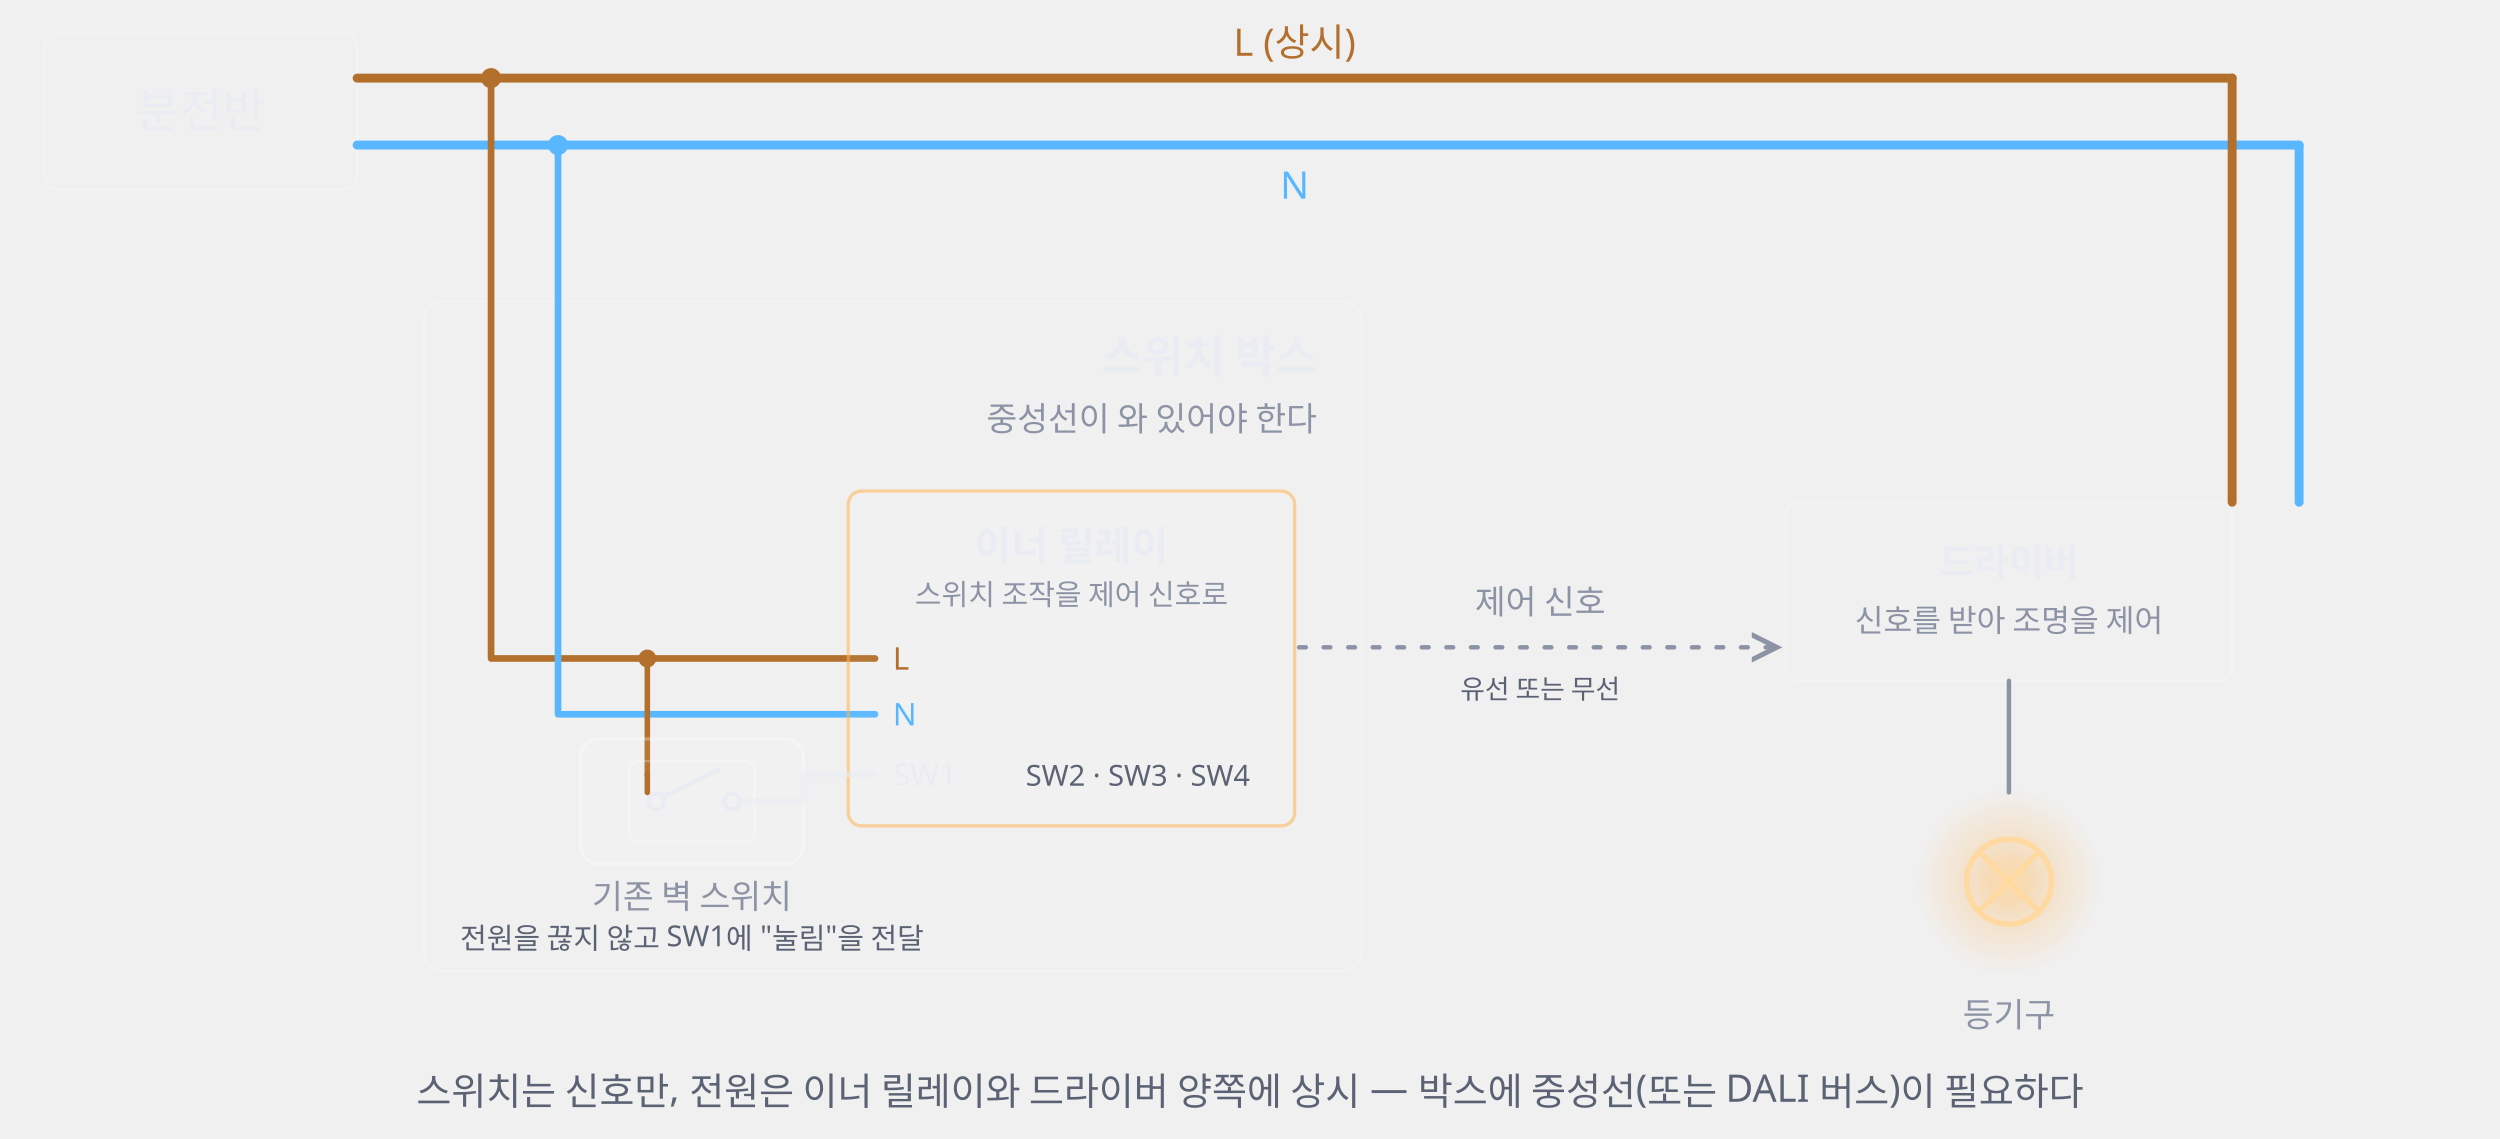
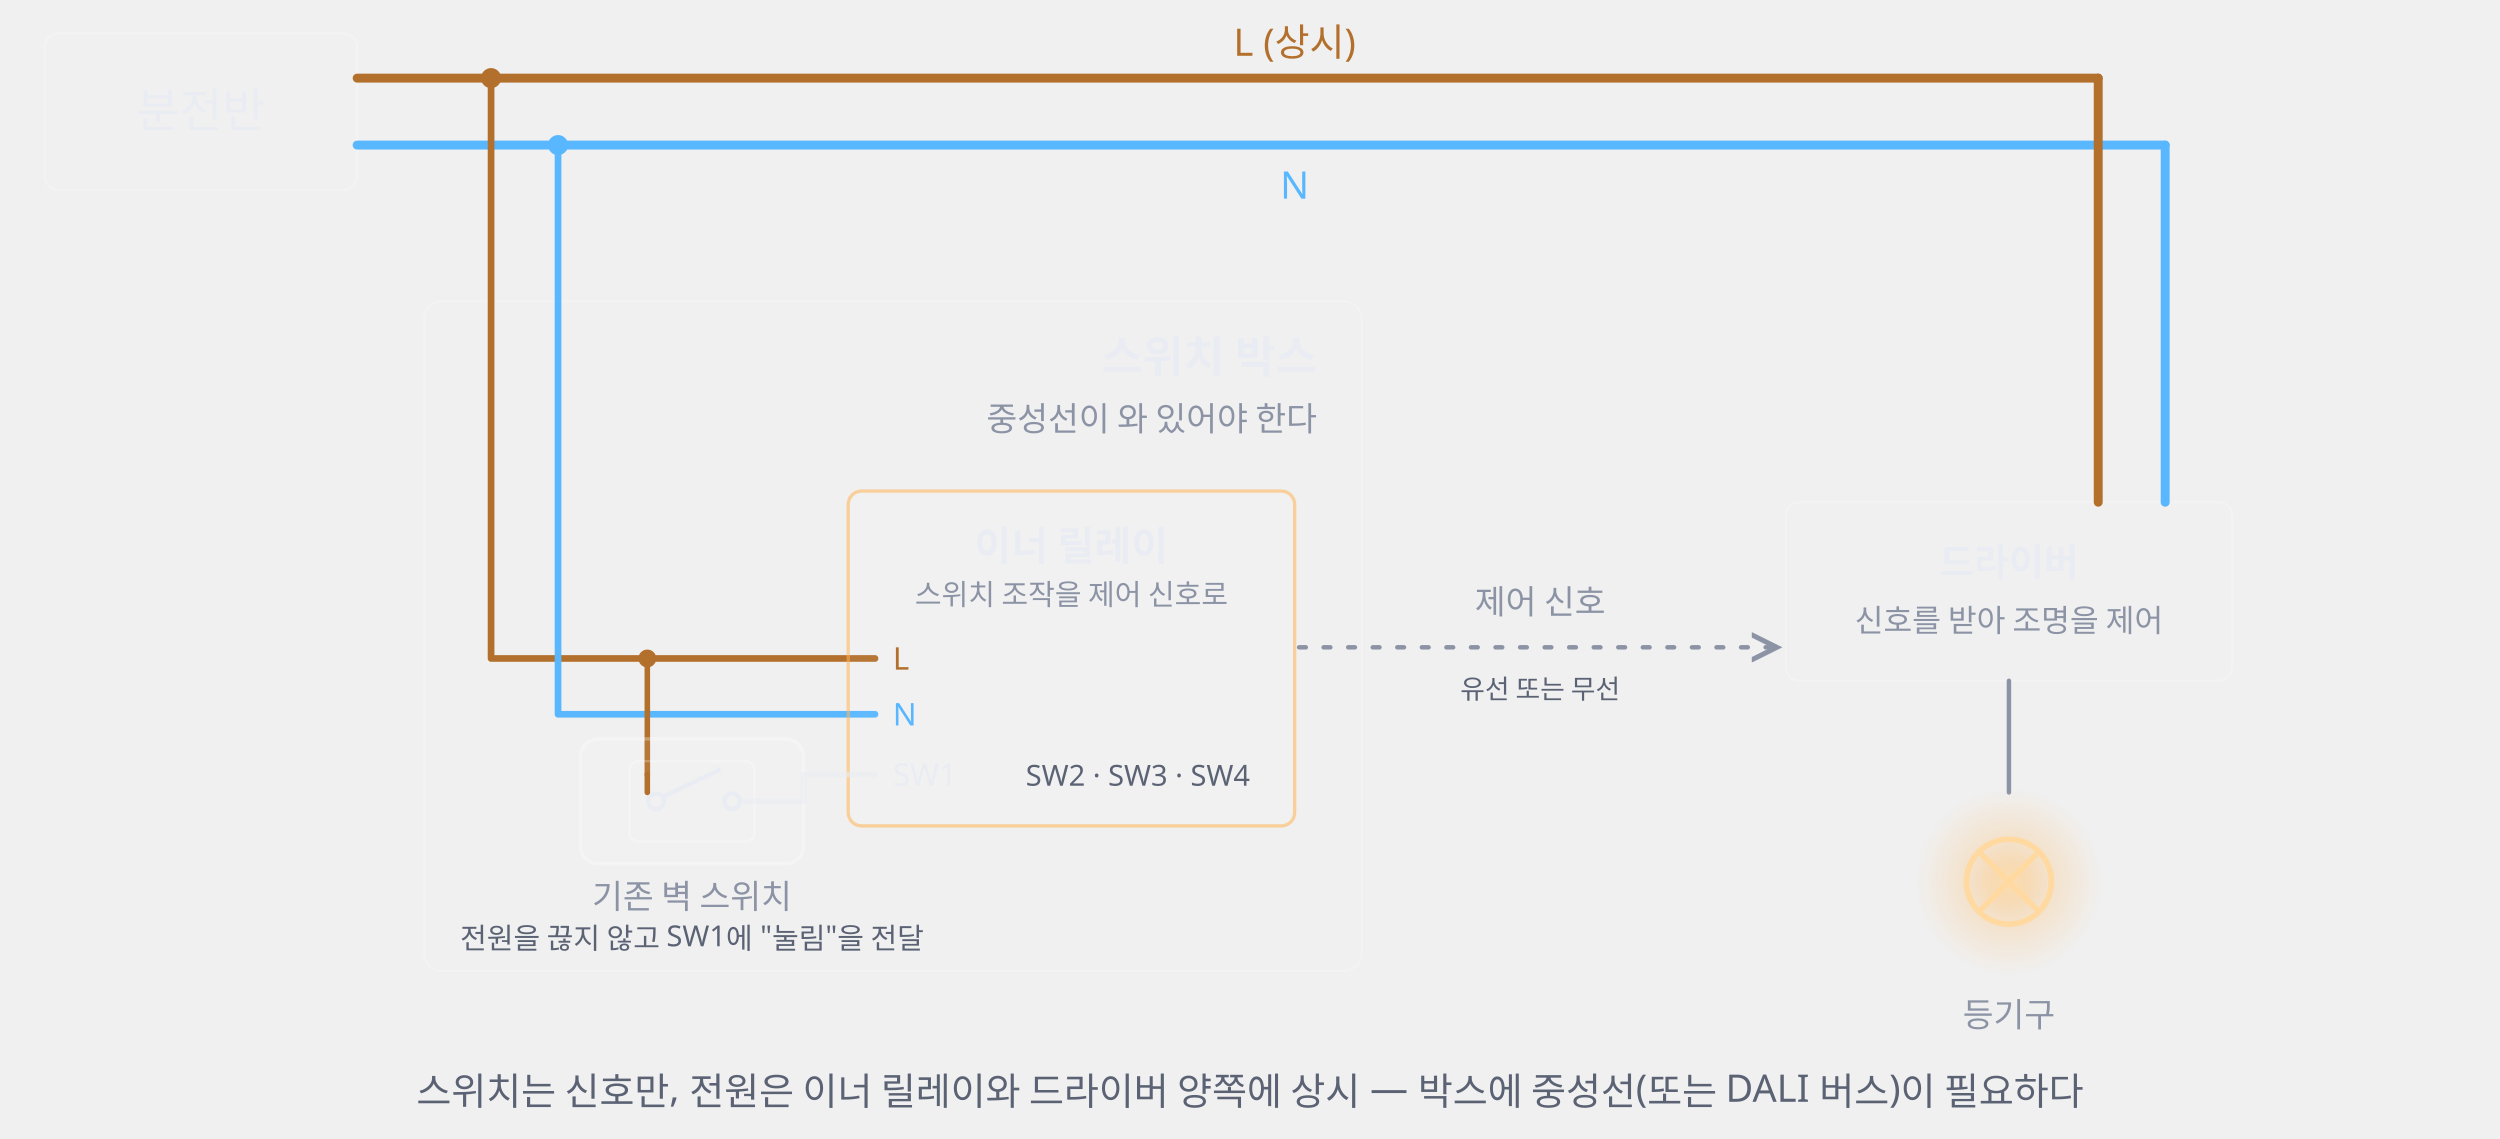
<svg xmlns="http://www.w3.org/2000/svg" viewBox="40 45 1120 510" font-family="Pretendard, Apple SD Gothic Neo, sans-serif">
  <defs>
    <radialGradient id="lampGlowIR" cx="50%" cy="50%" r="50%">
      <stop offset="0%" stop-color="#ffd9a0" stop-opacity="0.75" />
      <stop offset="35%" stop-color="#ffb454" stop-opacity="0.28" />
      <stop offset="100%" stop-color="#ffb454" stop-opacity="0" />
    </radialGradient>
    <marker id="arrIR" viewBox="0 0 10 10" refX="8" refY="5" markerWidth="7" markerHeight="7" orient="auto">
      <path d="M 0 1 L 8 5 L 0 9" fill="none" stroke="#8b93a5" stroke-width="1.6" stroke-linecap="round" />
    </marker>
  </defs>
  <rect x="60" y="60" width="140" height="70" rx="6" fill="#ffffff" fill-opacity="0.03" stroke="#ffffff" stroke-opacity="0.18" stroke-width="1" />
  <text x="130" y="102" fill="#e9ecf2" font-size="21" text-anchor="middle">분전반</text>
-   <line x1="200" y1="80" x2="1040" y2="80" stroke="#b3702d" stroke-width="4" stroke-linecap="round" />
-   <line x1="200" y1="110" x2="1070" y2="110" stroke="#58b7ff" stroke-width="4" stroke-linecap="round" />
+   <line x1="200" y1="80" x2="980" y2="80" stroke="#b3702d" stroke-width="4" stroke-linecap="round" />
+   <line x1="200" y1="110" x2="1010" y2="110" stroke="#58b7ff" stroke-width="4" stroke-linecap="round" />
  <text x="620" y="70" fill="#b3702d" font-size="17" text-anchor="middle">L (상시)</text>
  <text x="620" y="134" fill="#58b7ff" font-size="17" text-anchor="middle">N</text>
  <rect x="230" y="180" width="420" height="300" rx="8" fill="#ffffff" fill-opacity="0.03" stroke="#ffffff" stroke-opacity="0.18" stroke-width="1" />
  <text x="630" y="212" fill="#e9ecf2" font-size="20" font-weight="600" text-anchor="end">스위치 박스</text>
  <text x="630" y="238" fill="#8b93a5" font-size="15" text-anchor="end">중성선이 와 있어야 한다</text>
  <polyline points="260,80 260,340 432,340" fill="none" stroke="#b3702d" stroke-width="3" stroke-linecap="round" stroke-linejoin="round" />
  <polyline points="290,110 290,365 432,365" fill="none" stroke="#58b7ff" stroke-width="3" stroke-linecap="round" stroke-linejoin="round" />
  <circle cx="260" cy="80" r="4.5" fill="#b3702d" />
  <circle cx="290" cy="110" r="4.5" fill="#58b7ff" />
  <rect x="420" y="265" width="200" height="150" rx="6" fill="#ffffff" fill-opacity="0.04" stroke="#ffb454" stroke-opacity="0.55" stroke-width="1.5" />
  <text x="520" y="296" fill="#e9ecf2" font-size="18" font-weight="600" text-anchor="middle">이너 릴레이</text>
  <text x="520" y="316" fill="#8b93a5" font-size="13" text-anchor="middle">스위치 조작을 제어 신호로</text>
  <text x="440" y="345" fill="#b3702d" font-size="14">L</text>
  <text x="440" y="370" fill="#58b7ff" font-size="14">N</text>
  <text x="440" y="397" fill="#e9ecf2" font-size="14">SW1</text>
  <text x="600" y="397" fill="#5a6274" font-size="13" text-anchor="end">SW2 · SW3 · SW4</text>
  <line x1="330" y1="340" x2="330" y2="392" stroke="#b3702d" stroke-width="2.5" stroke-linecap="round" />
  <circle cx="330" cy="340" r="4" fill="#b3702d" />
  <rect x="300" y="376" width="100" height="56" rx="8" fill="#ffffff" fill-opacity="0.05" stroke="#ffffff" stroke-opacity="0.3" stroke-width="1.5" />
  <rect x="322" y="386" width="56" height="36" rx="4" fill="none" stroke="#ffffff" stroke-opacity="0.25" stroke-width="1" />
  <circle cx="334" cy="404" r="3.5" fill="none" stroke="#e9ecf2" stroke-width="2" />
  <line x1="337" y1="402" x2="362" y2="390" stroke="#e9ecf2" stroke-width="2" stroke-linecap="round" />
  <circle cx="368" cy="404" r="3.5" fill="none" stroke="#e9ecf2" stroke-width="2" />
  <line x1="330" y1="392" x2="330" y2="400" stroke="#b3702d" stroke-width="2.5" stroke-linecap="round" />
  <polyline points="372,404 400,404 400,392 432,392" fill="none" stroke="#e9ecf2" stroke-opacity="0.6" stroke-width="2.5" stroke-linecap="round" stroke-linejoin="round" />
  <text x="350" y="452" fill="#8b93a5" font-size="15" text-anchor="middle">기존 벽 스위치</text>
  <text x="350" y="470" fill="#5a6274" font-size="13" text-anchor="middle">전원을 끊지 않고 SW1에 "눌림"을 전달</text>
  <line x1="622" y1="335" x2="836" y2="335" stroke="#8b93a5" stroke-width="2" stroke-dasharray="3 8" stroke-linecap="round" marker-end="url(#arrIR)" />
  <text x="730" y="320" fill="#8b93a5" font-size="15" text-anchor="middle">제어 신호</text>
  <text x="730" y="358" fill="#5a6274" font-size="12" text-anchor="middle">유선 또는 무선</text>
  <rect x="840" y="270" width="200" height="80" rx="6" fill="#ffffff" fill-opacity="0.03" stroke="#ffffff" stroke-opacity="0.18" stroke-width="1" />
  <text x="940" y="303" fill="#e9ecf2" font-size="17" font-weight="600" text-anchor="middle">드라이버</text>
  <text x="940" y="328" fill="#8b93a5" font-size="14" text-anchor="middle">신호를 받아 조명을 제어</text>
-   <line x1="1040" y1="80" x2="1040" y2="270" stroke="#b3702d" stroke-width="4" stroke-linecap="round" />
-   <line x1="1070" y1="110" x2="1070" y2="270" stroke="#58b7ff" stroke-width="4" stroke-linecap="round" />
+   <line x1="980" y1="80" x2="980" y2="270" stroke="#b3702d" stroke-width="4" stroke-linecap="round" />
+   <line x1="1010" y1="110" x2="1010" y2="270" stroke="#58b7ff" stroke-width="4" stroke-linecap="round" />
  <line x1="940" y1="350" x2="940" y2="400" stroke="#8b93a5" stroke-width="2" stroke-linecap="round" />
  <circle cx="940" cy="440" r="42" fill="url(#lampGlowIR)" />
  <circle cx="940" cy="440" r="19" fill="none" stroke="#ffd9a0" stroke-width="2.5" />
  <line x1="926.6" y1="426.6" x2="953.4" y2="453.4" stroke="#ffd9a0" stroke-width="2.5" stroke-linecap="round" />
  <line x1="953.4" y1="426.6" x2="926.6" y2="453.4" stroke="#ffd9a0" stroke-width="2.5" stroke-linecap="round" />
  <text x="940" y="505" fill="#8b93a5" font-size="15" text-anchor="middle">등기구</text>
  <text x="600" y="540" fill="#5a6274" font-size="17" text-anchor="middle">스위치는 신호만, 전원은 이너 릴레이와 드라이버 양쪽에 상시 — 박스에 중성선(또는 DALI 버스)이 필요하다</text>
</svg>
